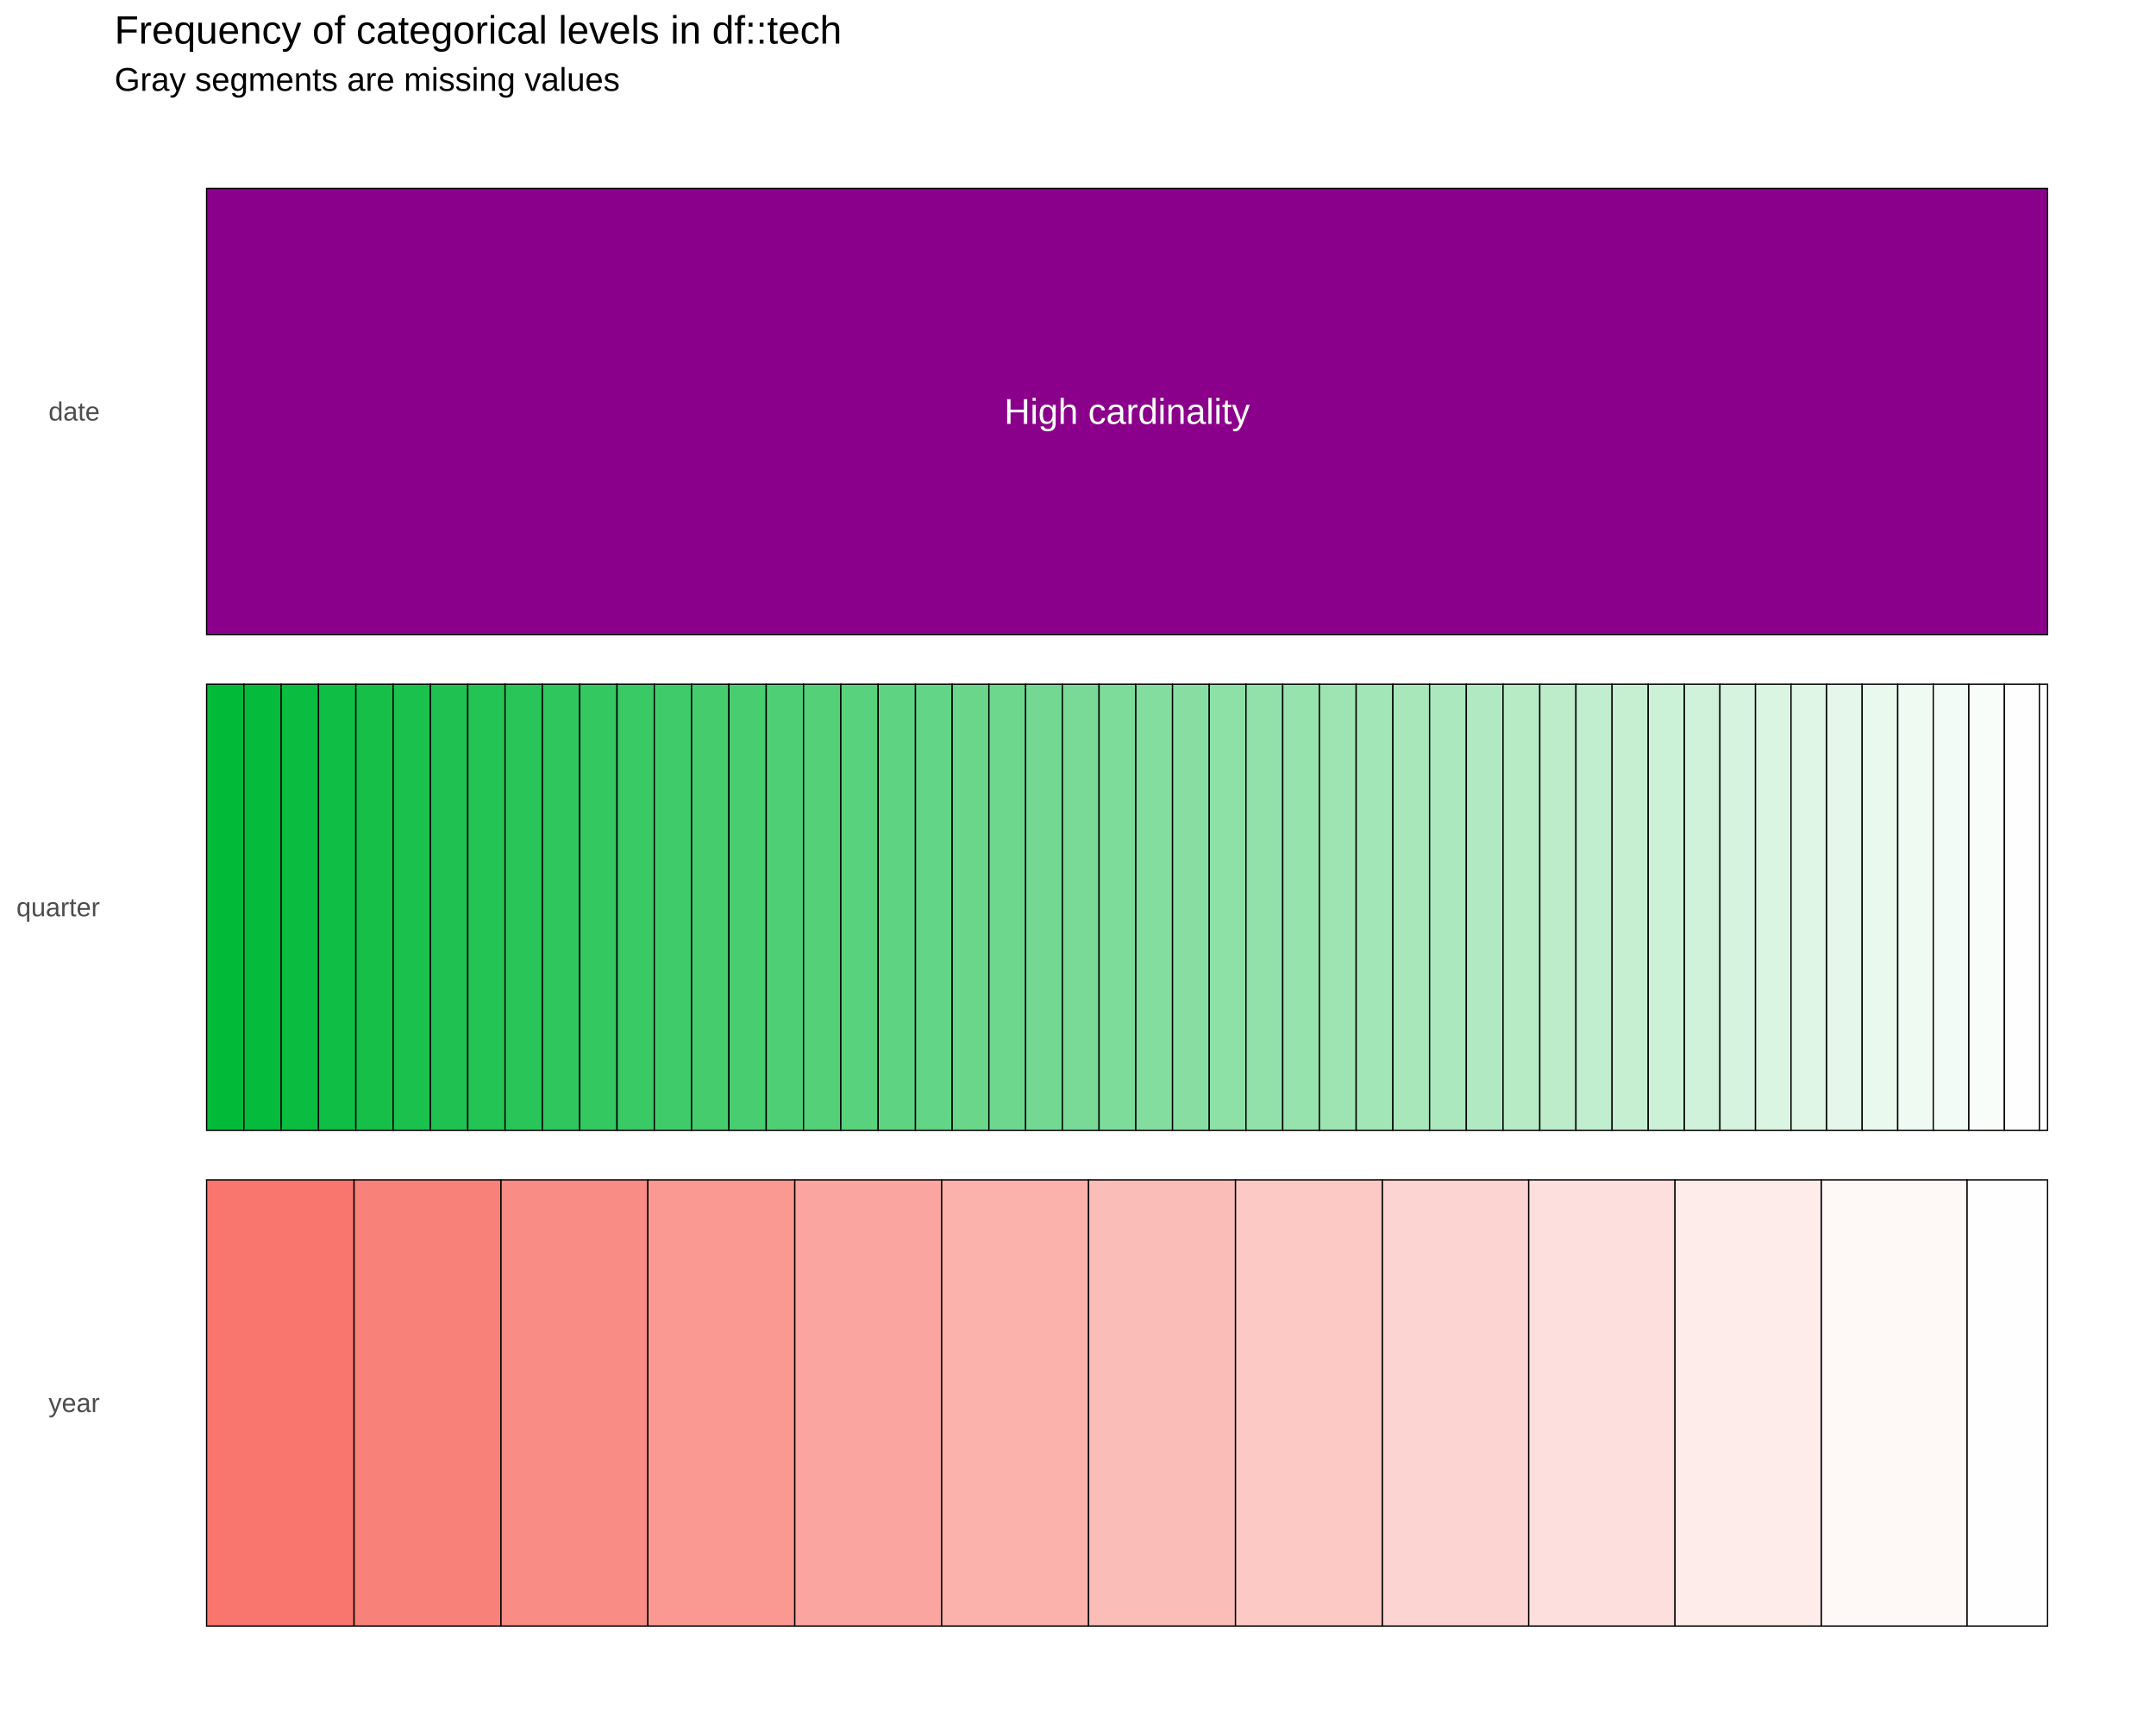
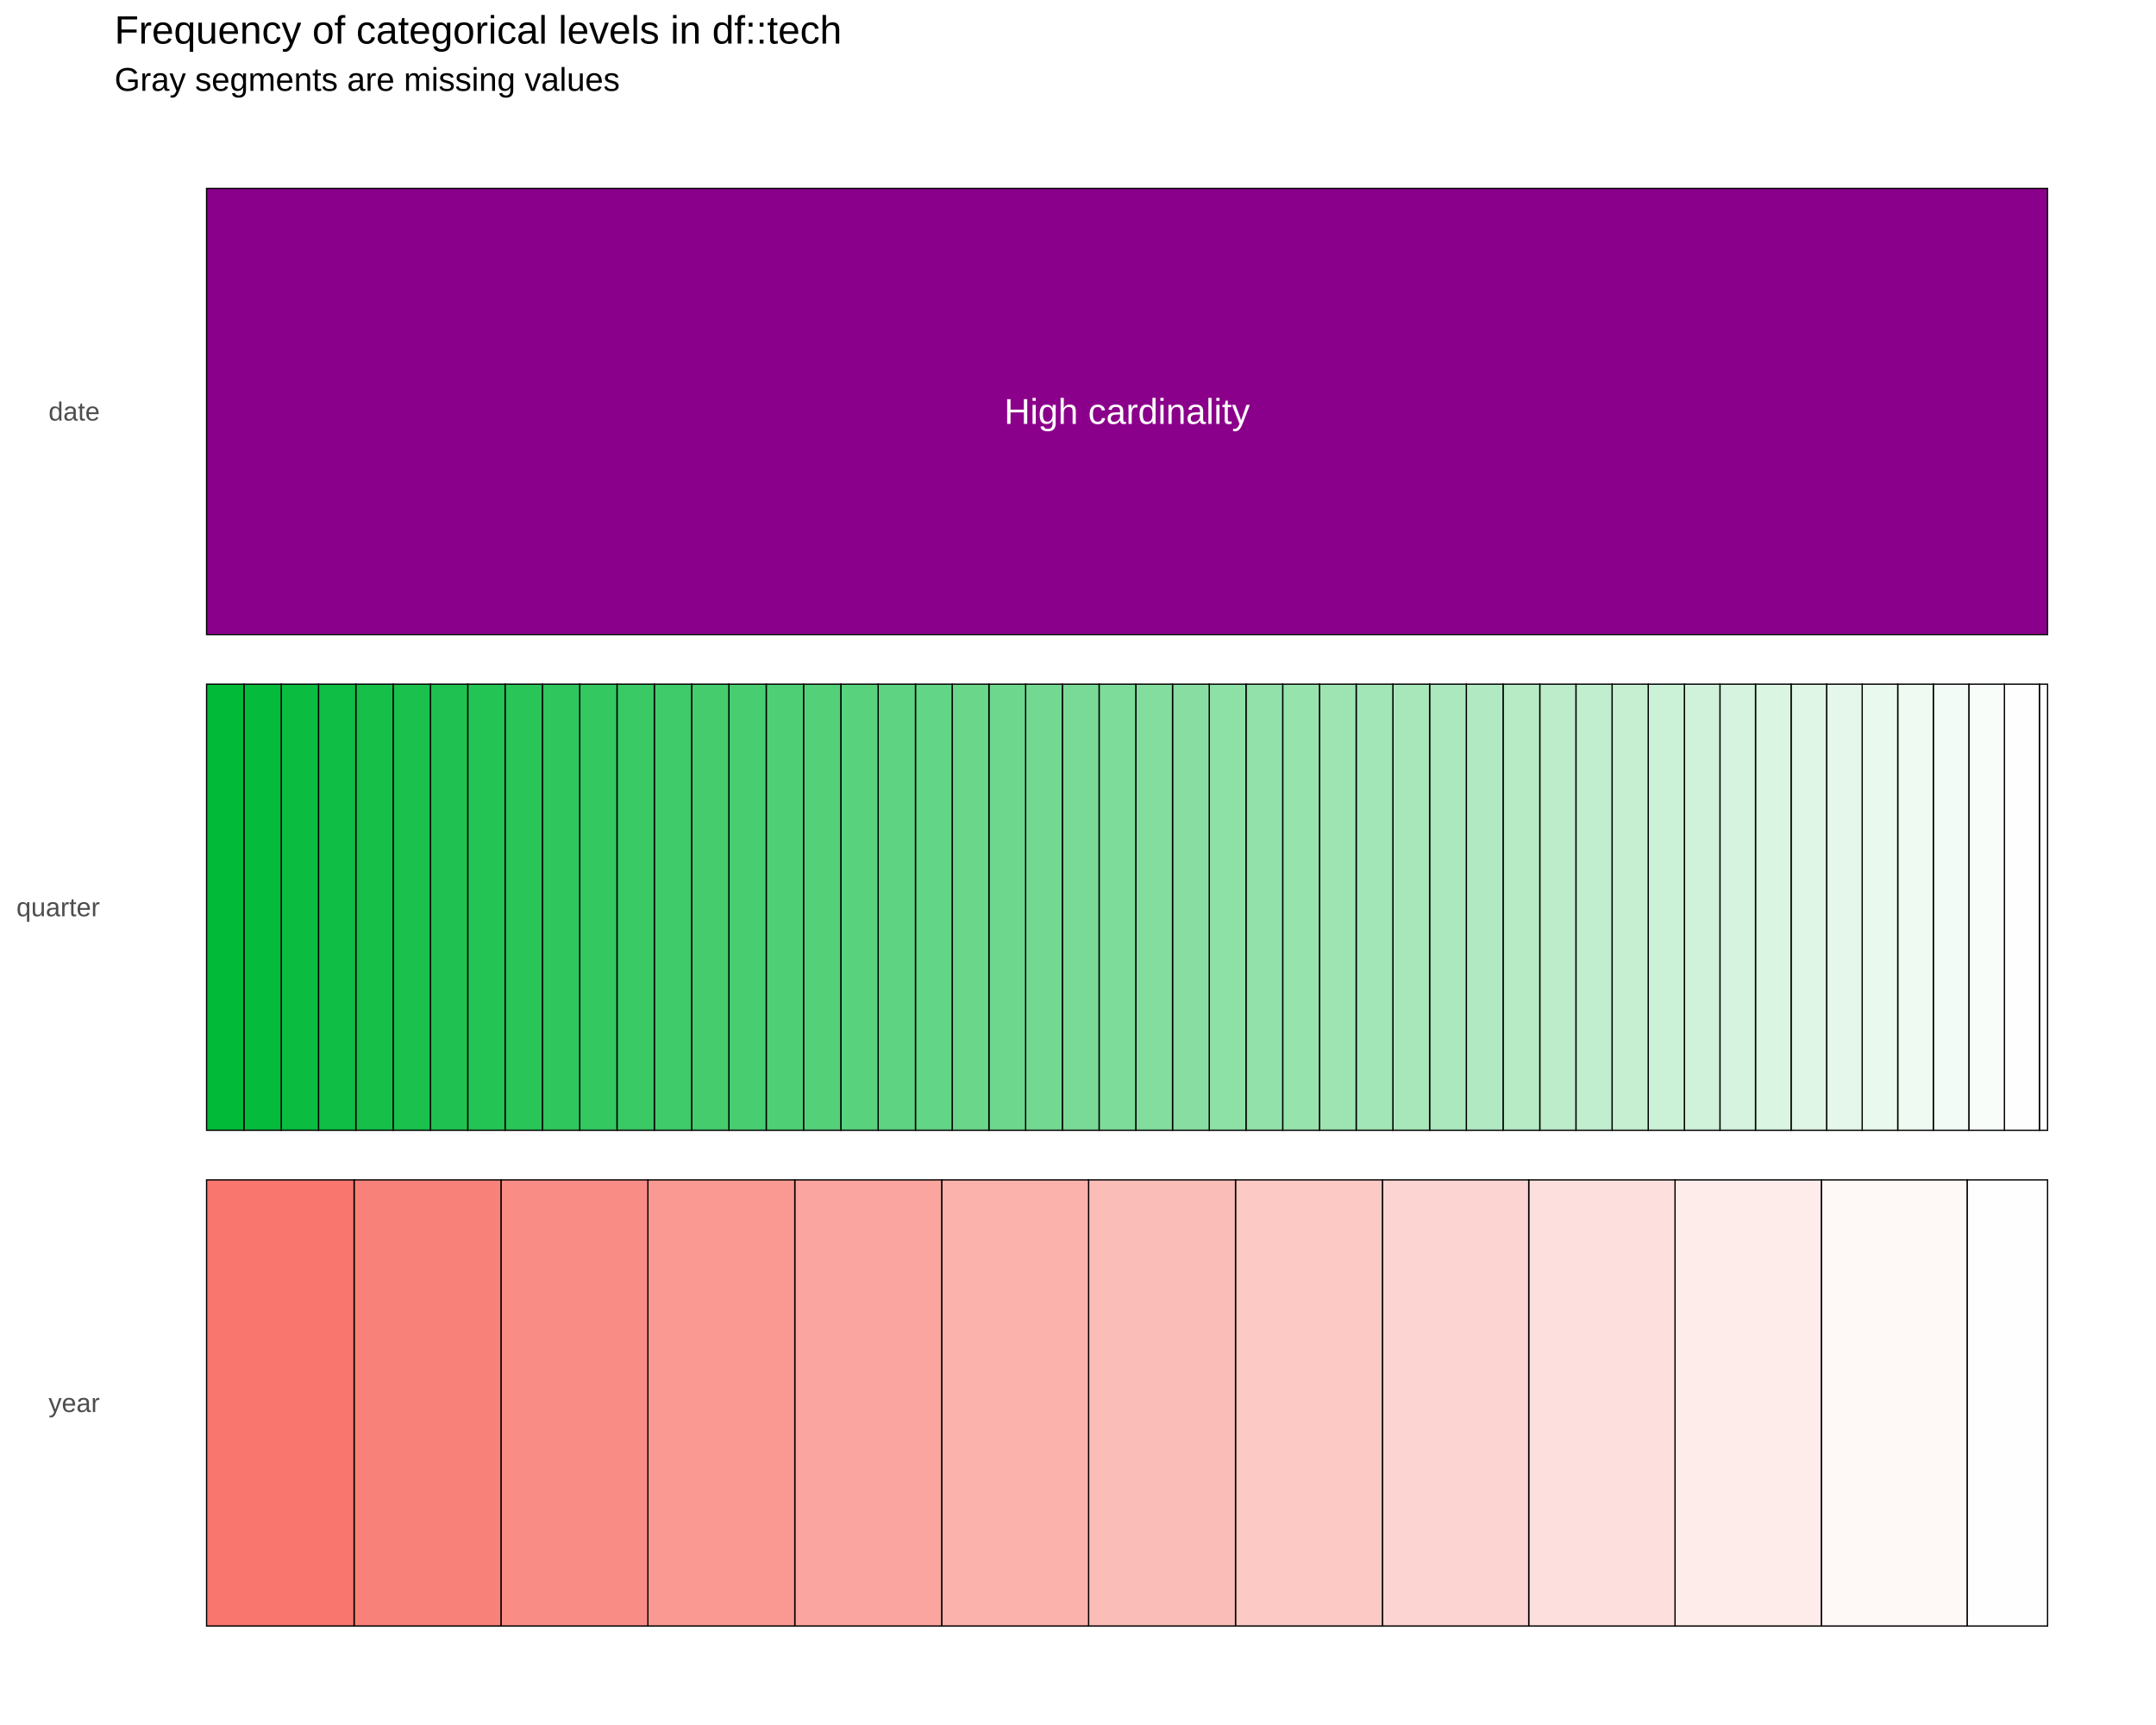
<svg xmlns="http://www.w3.org/2000/svg" viewBox="0 0 720.00 576.00">
  <defs>
    <style type="text/css">
    line, polyline, polygon, path, rect, circle {
      fill: none;
      stroke: #000000;
      stroke-linecap: round;
      stroke-linejoin: round;
      stroke-miterlimit: 10.00;
    }
  </style>
  </defs>
  <rect width="100%" height="100%" style="stroke: none; fill: #FFFFFF;" />
  <rect x="0.00" y="0.00" width="720.00" height="576.00" style="stroke-width: 1.07; stroke: #FFFFFF; fill: #FFFFFF;" />
  <defs>
    <clipPath id="cpMzguMjV8NzE0LjUyfDU2Ny43OHwzOC4wOQ==">
      <rect x="38.25" y="38.09" width="676.27" height="529.69" />
    </clipPath>
  </defs>
  <polyline points="145.84,567.78 145.84,38.09 " style="stroke-width: 0.53; stroke: #FFFFFF; stroke-linecap: butt;" clip-path="url(#cpMzguMjV8NzE0LjUyfDU2Ny43OHwzOC4wOQ==)" />
  <polyline points="299.54,567.78 299.54,38.09 " style="stroke-width: 0.53; stroke: #FFFFFF; stroke-linecap: butt;" clip-path="url(#cpMzguMjV8NzE0LjUyfDU2Ny43OHwzOC4wOQ==)" />
  <polyline points="453.24,567.78 453.24,38.09 " style="stroke-width: 0.53; stroke: #FFFFFF; stroke-linecap: butt;" clip-path="url(#cpMzguMjV8NzE0LjUyfDU2Ny43OHwzOC4wOQ==)" />
  <polyline points="606.93,567.78 606.93,38.09 " style="stroke-width: 0.53; stroke: #FFFFFF; stroke-linecap: butt;" clip-path="url(#cpMzguMjV8NzE0LjUyfDU2Ny43OHwzOC4wOQ==)" />
+   <rect x="683.78" y="393.98" width="0.00" height="148.97" style="stroke-width: 0.43; stroke-linecap: square; stroke-linejoin: miter; fill: #8B008B;" clip-path="url(#cpMzguMjV8NzE0LjUyfDU2Ny43OHwzOC4wOQ==)" />
+   <rect x="656.92" y="393.98" width="26.87" height="148.97" style="stroke-width: 0.43; stroke-linecap: square; stroke-linejoin: miter; fill: #FEFEFE;" clip-path="url(#cpMzguMjV8NzE0LjUyfDU2Ny43OHwzOC4wOQ==)" />
+   <rect x="608.25" y="393.98" width="48.67" height="148.97" style="stroke-width: 0.43; stroke-linecap: square; stroke-linejoin: miter; fill: #FEF8F7;" clip-path="url(#cpMzguMjV8NzE0LjUyfDU2Ny43OHwzOC4wOQ==)" />
+   <rect x="559.38" y="393.98" width="48.86" height="148.97" style="stroke-width: 0.43; stroke-linecap: square; stroke-linejoin: miter; fill: #FEECEB;" clip-path="url(#cpMzguMjV8NzE0LjUyfDU2Ny43OHwzOC4wOQ==)" />
+   <rect x="510.52" y="393.98" width="48.86" height="148.97" style="stroke-width: 0.43; stroke-linecap: square; stroke-linejoin: miter; fill: #FDE0DE;" clip-path="url(#cpMzguMjV8NzE0LjUyfDU2Ny43OHwzOC4wOQ==)" />
+   <rect x="461.66" y="393.98" width="48.86" height="148.97" style="stroke-width: 0.43; stroke-linecap: square; stroke-linejoin: miter; fill: #FCD4D2;" clip-path="url(#cpMzguMjV8NzE0LjUyfDU2Ny43OHwzOC4wOQ==)" />
+   <rect x="412.60" y="393.98" width="49.06" height="148.97" style="stroke-width: 0.43; stroke-linecap: square; stroke-linejoin: miter; fill: #FCC9C5;" clip-path="url(#cpMzguMjV8NzE0LjUyfDU2Ny43OHwzOC4wOQ==)" />
+   <rect x="363.54" y="393.98" width="49.06" height="148.97" style="stroke-width: 0.43; stroke-linecap: square; stroke-linejoin: miter; fill: #FBBDB8;" clip-path="url(#cpMzguMjV8NzE0LjUyfDU2Ny43OHwzOC4wOQ==)" />
+   <rect x="314.48" y="393.98" width="49.06" height="148.97" style="stroke-width: 0.43; stroke-linecap: square; stroke-linejoin: miter; fill: #FBB1AC;" clip-path="url(#cpMzguMjV8NzE0LjUyfDU2Ny43OHwzOC4wOQ==)" />
+   <rect x="265.42" y="393.98" width="49.06" height="148.97" style="stroke-width: 0.43; stroke-linecap: square; stroke-linejoin: miter; fill: #FAA59F;" clip-path="url(#cpMzguMjV8NzE0LjUyfDU2Ny43OHwzOC4wOQ==)" />
+   <rect x="216.36" y="393.98" width="49.06" height="148.97" style="stroke-width: 0.43; stroke-linecap: square; stroke-linejoin: miter; fill: #F99992;" clip-path="url(#cpMzguMjV8NzE0LjUyfDU2Ny43OHwzOC4wOQ==)" />
+   <rect x="167.31" y="393.98" width="49.06" height="148.97" style="stroke-width: 0.43; stroke-linecap: square; stroke-linejoin: miter; fill: #F98D86;" clip-path="url(#cpMzguMjV8NzE0LjUyfDU2Ny43OHwzOC4wOQ==)" />
+   <rect x="118.25" y="393.98" width="49.06" height="148.97" style="stroke-width: 0.43; stroke-linecap: square; stroke-linejoin: miter; fill: #F88179;" clip-path="url(#cpMzguMjV8NzE0LjUyfDU2Ny43OHwzOC4wOQ==)" />
  <rect x="68.99" y="393.98" width="49.25" height="148.97" style="stroke-width: 0.43; stroke-linecap: square; stroke-linejoin: miter; fill: #F8766D;" clip-path="url(#cpMzguMjV8NzE0LjUyfDU2Ny43OHwzOC4wOQ==)" />
-   <rect x="118.25" y="393.98" width="49.06" height="148.97" style="stroke-width: 0.43; stroke-linecap: square; stroke-linejoin: miter; fill: #F88179;" clip-path="url(#cpMzguMjV8NzE0LjUyfDU2Ny43OHwzOC4wOQ==)" />
-   <rect x="167.31" y="393.98" width="49.06" height="148.97" style="stroke-width: 0.43; stroke-linecap: square; stroke-linejoin: miter; fill: #F98D86;" clip-path="url(#cpMzguMjV8NzE0LjUyfDU2Ny43OHwzOC4wOQ==)" />
-   <rect x="216.36" y="393.98" width="49.06" height="148.97" style="stroke-width: 0.43; stroke-linecap: square; stroke-linejoin: miter; fill: #F99992;" clip-path="url(#cpMzguMjV8NzE0LjUyfDU2Ny43OHwzOC4wOQ==)" />
-   <rect x="265.42" y="393.98" width="49.06" height="148.97" style="stroke-width: 0.43; stroke-linecap: square; stroke-linejoin: miter; fill: #FAA59F;" clip-path="url(#cpMzguMjV8NzE0LjUyfDU2Ny43OHwzOC4wOQ==)" />
-   <rect x="314.48" y="393.98" width="49.06" height="148.97" style="stroke-width: 0.43; stroke-linecap: square; stroke-linejoin: miter; fill: #FBB1AC;" clip-path="url(#cpMzguMjV8NzE0LjUyfDU2Ny43OHwzOC4wOQ==)" />
-   <rect x="363.54" y="393.98" width="49.06" height="148.97" style="stroke-width: 0.43; stroke-linecap: square; stroke-linejoin: miter; fill: #FBBDB8;" clip-path="url(#cpMzguMjV8NzE0LjUyfDU2Ny43OHwzOC4wOQ==)" />
-   <rect x="412.60" y="393.98" width="49.06" height="148.97" style="stroke-width: 0.43; stroke-linecap: square; stroke-linejoin: miter; fill: #FCC9C5;" clip-path="url(#cpMzguMjV8NzE0LjUyfDU2Ny43OHwzOC4wOQ==)" />
-   <rect x="461.66" y="393.98" width="48.86" height="148.97" style="stroke-width: 0.43; stroke-linecap: square; stroke-linejoin: miter; fill: #FCD4D2;" clip-path="url(#cpMzguMjV8NzE0LjUyfDU2Ny43OHwzOC4wOQ==)" />
-   <rect x="510.52" y="393.98" width="48.86" height="148.97" style="stroke-width: 0.43; stroke-linecap: square; stroke-linejoin: miter; fill: #FDE0DE;" clip-path="url(#cpMzguMjV8NzE0LjUyfDU2Ny43OHwzOC4wOQ==)" />
-   <rect x="559.38" y="393.98" width="48.86" height="148.97" style="stroke-width: 0.43; stroke-linecap: square; stroke-linejoin: miter; fill: #FEECEB;" clip-path="url(#cpMzguMjV8NzE0LjUyfDU2Ny43OHwzOC4wOQ==)" />
-   <rect x="608.25" y="393.98" width="48.67" height="148.97" style="stroke-width: 0.43; stroke-linecap: square; stroke-linejoin: miter; fill: #FEF8F7;" clip-path="url(#cpMzguMjV8NzE0LjUyfDU2Ny43OHwzOC4wOQ==)" />
-   <rect x="656.92" y="393.98" width="26.87" height="148.97" style="stroke-width: 0.43; stroke-linecap: square; stroke-linejoin: miter; fill: #FEFEFE;" clip-path="url(#cpMzguMjV8NzE0LjUyfDU2Ny43OHwzOC4wOQ==)" />
-   <rect x="683.78" y="393.98" width="0.00" height="148.97" style="stroke-width: 0.43; stroke-linecap: square; stroke-linejoin: miter; fill: #8B008B;" clip-path="url(#cpMzguMjV8NzE0LjUyfDU2Ny43OHwzOC4wOQ==)" />
+   <rect x="683.78" y="228.45" width="0.00" height="148.97" style="stroke-width: 0.43; stroke-linecap: square; stroke-linejoin: miter; fill: #8B008B;" clip-path="url(#cpMzguMjV8NzE0LjUyfDU2Ny43OHwzOC4wOQ==)" />
+   <rect x="681.06" y="228.45" width="2.73" height="148.97" style="stroke-width: 0.43; stroke-linecap: square; stroke-linejoin: miter; fill: #FEFEFE;" clip-path="url(#cpMzguMjV8NzE0LjUyfDU2Ny43OHwzOC4wOQ==)" />
+   <rect x="669.38" y="228.45" width="11.68" height="148.97" style="stroke-width: 0.43; stroke-linecap: square; stroke-linejoin: miter; fill: #FDFEFD;" clip-path="url(#cpMzguMjV8NzE0LjUyfDU2Ny43OHwzOC4wOQ==)" />
+   <rect x="657.50" y="228.45" width="11.88" height="148.97" style="stroke-width: 0.43; stroke-linecap: square; stroke-linejoin: miter; fill: #F8FDFA;" clip-path="url(#cpMzguMjV8NzE0LjUyfDU2Ny43OHwzOC4wOQ==)" />
+   <rect x="645.62" y="228.45" width="11.88" height="148.97" style="stroke-width: 0.43; stroke-linecap: square; stroke-linejoin: miter; fill: #F3FBF6;" clip-path="url(#cpMzguMjV8NzE0LjUyfDU2Ny43OHwzOC4wOQ==)" />
+   <rect x="633.75" y="228.45" width="11.88" height="148.97" style="stroke-width: 0.43; stroke-linecap: square; stroke-linejoin: miter; fill: #EEFAF2;" clip-path="url(#cpMzguMjV8NzE0LjUyfDU2Ny43OHwzOC4wOQ==)" />
+   <rect x="621.87" y="228.45" width="11.88" height="148.97" style="stroke-width: 0.43; stroke-linecap: square; stroke-linejoin: miter; fill: #E9F9EE;" clip-path="url(#cpMzguMjV8NzE0LjUyfDU2Ny43OHwzOC4wOQ==)" />
+   <rect x="610.00" y="228.45" width="11.88" height="148.97" style="stroke-width: 0.43; stroke-linecap: square; stroke-linejoin: miter; fill: #E4F7EA;" clip-path="url(#cpMzguMjV8NzE0LjUyfDU2Ny43OHwzOC4wOQ==)" />
+   <rect x="598.12" y="228.45" width="11.88" height="148.97" style="stroke-width: 0.43; stroke-linecap: square; stroke-linejoin: miter; fill: #DFF6E6;" clip-path="url(#cpMzguMjV8NzE0LjUyfDU2Ny43OHwzOC4wOQ==)" />
+   <rect x="586.25" y="228.45" width="11.88" height="148.97" style="stroke-width: 0.43; stroke-linecap: square; stroke-linejoin: miter; fill: #DAF5E2;" clip-path="url(#cpMzguMjV8NzE0LjUyfDU2Ny43OHwzOC4wOQ==)" />
+   <rect x="574.37" y="228.45" width="11.88" height="148.97" style="stroke-width: 0.43; stroke-linecap: square; stroke-linejoin: miter; fill: #D5F3DE;" clip-path="url(#cpMzguMjV8NzE0LjUyfDU2Ny43OHwzOC4wOQ==)" />
+   <rect x="562.50" y="228.45" width="11.88" height="148.97" style="stroke-width: 0.43; stroke-linecap: square; stroke-linejoin: miter; fill: #D0F2DA;" clip-path="url(#cpMzguMjV8NzE0LjUyfDU2Ny43OHwzOC4wOQ==)" />
+   <rect x="550.43" y="228.45" width="12.07" height="148.97" style="stroke-width: 0.43; stroke-linecap: square; stroke-linejoin: miter; fill: #CBF1D6;" clip-path="url(#cpMzguMjV8NzE0LjUyfDU2Ny43OHwzOC4wOQ==)" />
+   <rect x="538.36" y="228.45" width="12.07" height="148.97" style="stroke-width: 0.43; stroke-linecap: square; stroke-linejoin: miter; fill: #C6EFD2;" clip-path="url(#cpMzguMjV8NzE0LjUyfDU2Ny43OHwzOC4wOQ==)" />
+   <rect x="526.29" y="228.45" width="12.07" height="148.97" style="stroke-width: 0.43; stroke-linecap: square; stroke-linejoin: miter; fill: #C1EECE;" clip-path="url(#cpMzguMjV8NzE0LjUyfDU2Ny43OHwzOC4wOQ==)" />
+   <rect x="514.22" y="228.45" width="12.07" height="148.97" style="stroke-width: 0.43; stroke-linecap: square; stroke-linejoin: miter; fill: #BCECCA;" clip-path="url(#cpMzguMjV8NzE0LjUyfDU2Ny43OHwzOC4wOQ==)" />
+   <rect x="501.95" y="228.45" width="12.26" height="148.97" style="stroke-width: 0.43; stroke-linecap: square; stroke-linejoin: miter; fill: #B7EBC6;" clip-path="url(#cpMzguMjV8NzE0LjUyfDU2Ny43OHwzOC4wOQ==)" />
+   <rect x="489.69" y="228.45" width="12.26" height="148.97" style="stroke-width: 0.43; stroke-linecap: square; stroke-linejoin: miter; fill: #B1EAC2;" clip-path="url(#cpMzguMjV8NzE0LjUyfDU2Ny43OHwzOC4wOQ==)" />
+   <rect x="477.42" y="228.45" width="12.26" height="148.97" style="stroke-width: 0.43; stroke-linecap: square; stroke-linejoin: miter; fill: #ACE8BE;" clip-path="url(#cpMzguMjV8NzE0LjUyfDU2Ny43OHwzOC4wOQ==)" />
+   <rect x="465.16" y="228.45" width="12.26" height="148.97" style="stroke-width: 0.43; stroke-linecap: square; stroke-linejoin: miter; fill: #A7E7BA;" clip-path="url(#cpMzguMjV8NzE0LjUyfDU2Ny43OHwzOC4wOQ==)" />
+   <rect x="452.90" y="228.45" width="12.26" height="148.97" style="stroke-width: 0.43; stroke-linecap: square; stroke-linejoin: miter; fill: #A2E5B6;" clip-path="url(#cpMzguMjV8NzE0LjUyfDU2Ny43OHwzOC4wOQ==)" />
+   <rect x="440.63" y="228.45" width="12.26" height="148.97" style="stroke-width: 0.43; stroke-linecap: square; stroke-linejoin: miter; fill: #9DE4B2;" clip-path="url(#cpMzguMjV8NzE0LjUyfDU2Ny43OHwzOC4wOQ==)" />
+   <rect x="428.37" y="228.45" width="12.26" height="148.97" style="stroke-width: 0.43; stroke-linecap: square; stroke-linejoin: miter; fill: #97E3AE;" clip-path="url(#cpMzguMjV8NzE0LjUyfDU2Ny43OHwzOC4wOQ==)" />
+   <rect x="416.10" y="228.45" width="12.26" height="148.97" style="stroke-width: 0.43; stroke-linecap: square; stroke-linejoin: miter; fill: #92E1AA;" clip-path="url(#cpMzguMjV8NzE0LjUyfDU2Ny43OHwzOC4wOQ==)" />
+   <rect x="403.84" y="228.45" width="12.26" height="148.97" style="stroke-width: 0.43; stroke-linecap: square; stroke-linejoin: miter; fill: #8DE0A6;" clip-path="url(#cpMzguMjV8NzE0LjUyfDU2Ny43OHwzOC4wOQ==)" />
+   <rect x="391.57" y="228.45" width="12.26" height="148.97" style="stroke-width: 0.43; stroke-linecap: square; stroke-linejoin: miter; fill: #88DEA2;" clip-path="url(#cpMzguMjV8NzE0LjUyfDU2Ny43OHwzOC4wOQ==)" />
+   <rect x="379.31" y="228.45" width="12.26" height="148.97" style="stroke-width: 0.43; stroke-linecap: square; stroke-linejoin: miter; fill: #83DD9E;" clip-path="url(#cpMzguMjV8NzE0LjUyfDU2Ny43OHwzOC4wOQ==)" />
+   <rect x="367.04" y="228.45" width="12.26" height="148.97" style="stroke-width: 0.43; stroke-linecap: square; stroke-linejoin: miter; fill: #7DDC9A;" clip-path="url(#cpMzguMjV8NzE0LjUyfDU2Ny43OHwzOC4wOQ==)" />
+   <rect x="354.78" y="228.45" width="12.26" height="148.97" style="stroke-width: 0.43; stroke-linecap: square; stroke-linejoin: miter; fill: #78DA96;" clip-path="url(#cpMzguMjV8NzE0LjUyfDU2Ny43OHwzOC4wOQ==)" />
+   <rect x="342.51" y="228.45" width="12.26" height="148.97" style="stroke-width: 0.43; stroke-linecap: square; stroke-linejoin: miter; fill: #73D992;" clip-path="url(#cpMzguMjV8NzE0LjUyfDU2Ny43OHwzOC4wOQ==)" />
+   <rect x="330.25" y="228.45" width="12.26" height="148.97" style="stroke-width: 0.43; stroke-linecap: square; stroke-linejoin: miter; fill: #6ED78E;" clip-path="url(#cpMzguMjV8NzE0LjUyfDU2Ny43OHwzOC4wOQ==)" />
+   <rect x="317.98" y="228.45" width="12.26" height="148.97" style="stroke-width: 0.43; stroke-linecap: square; stroke-linejoin: miter; fill: #69D68A;" clip-path="url(#cpMzguMjV8NzE0LjUyfDU2Ny43OHwzOC4wOQ==)" />
+   <rect x="305.72" y="228.45" width="12.26" height="148.97" style="stroke-width: 0.43; stroke-linecap: square; stroke-linejoin: miter; fill: #63D586;" clip-path="url(#cpMzguMjV8NzE0LjUyfDU2Ny43OHwzOC4wOQ==)" />
+   <rect x="293.26" y="228.45" width="12.46" height="148.97" style="stroke-width: 0.43; stroke-linecap: square; stroke-linejoin: miter; fill: #5ED382;" clip-path="url(#cpMzguMjV8NzE0LjUyfDU2Ny43OHwzOC4wOQ==)" />
+   <rect x="280.80" y="228.45" width="12.46" height="148.97" style="stroke-width: 0.43; stroke-linecap: square; stroke-linejoin: miter; fill: #59D27D;" clip-path="url(#cpMzguMjV8NzE0LjUyfDU2Ny43OHwzOC4wOQ==)" />
+   <rect x="268.34" y="228.45" width="12.46" height="148.97" style="stroke-width: 0.43; stroke-linecap: square; stroke-linejoin: miter; fill: #54D079;" clip-path="url(#cpMzguMjV8NzE0LjUyfDU2Ny43OHwzOC4wOQ==)" />
+   <rect x="255.88" y="228.45" width="12.46" height="148.97" style="stroke-width: 0.43; stroke-linecap: square; stroke-linejoin: miter; fill: #4FCF75;" clip-path="url(#cpMzguMjV8NzE0LjUyfDU2Ny43OHwzOC4wOQ==)" />
+   <rect x="243.42" y="228.45" width="12.46" height="148.97" style="stroke-width: 0.43; stroke-linecap: square; stroke-linejoin: miter; fill: #49CD71;" clip-path="url(#cpMzguMjV8NzE0LjUyfDU2Ny43OHwzOC4wOQ==)" />
+   <rect x="230.96" y="228.45" width="12.46" height="148.97" style="stroke-width: 0.43; stroke-linecap: square; stroke-linejoin: miter; fill: #44CC6D;" clip-path="url(#cpMzguMjV8NzE0LjUyfDU2Ny43OHwzOC4wOQ==)" />
+   <rect x="218.51" y="228.45" width="12.46" height="148.97" style="stroke-width: 0.43; stroke-linecap: square; stroke-linejoin: miter; fill: #3FCB69;" clip-path="url(#cpMzguMjV8NzE0LjUyfDU2Ny43OHwzOC4wOQ==)" />
+   <rect x="206.05" y="228.45" width="12.46" height="148.97" style="stroke-width: 0.43; stroke-linecap: square; stroke-linejoin: miter; fill: #39C965;" clip-path="url(#cpMzguMjV8NzE0LjUyfDU2Ny43OHwzOC4wOQ==)" />
+   <rect x="193.59" y="228.45" width="12.46" height="148.97" style="stroke-width: 0.43; stroke-linecap: square; stroke-linejoin: miter; fill: #34C861;" clip-path="url(#cpMzguMjV8NzE0LjUyfDU2Ny43OHwzOC4wOQ==)" />
+   <rect x="181.13" y="228.45" width="12.46" height="148.97" style="stroke-width: 0.43; stroke-linecap: square; stroke-linejoin: miter; fill: #2FC65D;" clip-path="url(#cpMzguMjV8NzE0LjUyfDU2Ny43OHwzOC4wOQ==)" />
+   <rect x="168.67" y="228.45" width="12.46" height="148.97" style="stroke-width: 0.43; stroke-linecap: square; stroke-linejoin: miter; fill: #2AC558;" clip-path="url(#cpMzguMjV8NzE0LjUyfDU2Ny43OHwzOC4wOQ==)" />
+   <rect x="156.21" y="228.45" width="12.46" height="148.97" style="stroke-width: 0.43; stroke-linecap: square; stroke-linejoin: miter; fill: #24C454;" clip-path="url(#cpMzguMjV8NzE0LjUyfDU2Ny43OHwzOC4wOQ==)" />
+   <rect x="143.75" y="228.45" width="12.46" height="148.97" style="stroke-width: 0.43; stroke-linecap: square; stroke-linejoin: miter; fill: #1FC250;" clip-path="url(#cpMzguMjV8NzE0LjUyfDU2Ny43OHwzOC4wOQ==)" />
+   <rect x="131.29" y="228.45" width="12.46" height="148.97" style="stroke-width: 0.43; stroke-linecap: square; stroke-linejoin: miter; fill: #1AC14C;" clip-path="url(#cpMzguMjV8NzE0LjUyfDU2Ny43OHwzOC4wOQ==)" />
+   <rect x="118.83" y="228.45" width="12.46" height="148.97" style="stroke-width: 0.43; stroke-linecap: square; stroke-linejoin: miter; fill: #15BF48;" clip-path="url(#cpMzguMjV8NzE0LjUyfDU2Ny43OHwzOC4wOQ==)" />
+   <rect x="106.37" y="228.45" width="12.46" height="148.97" style="stroke-width: 0.43; stroke-linecap: square; stroke-linejoin: miter; fill: #0FBE44;" clip-path="url(#cpMzguMjV8NzE0LjUyfDU2Ny43OHwzOC4wOQ==)" />
+   <rect x="93.91" y="228.45" width="12.46" height="148.97" style="stroke-width: 0.43; stroke-linecap: square; stroke-linejoin: miter; fill: #0ABC40;" clip-path="url(#cpMzguMjV8NzE0LjUyfDU2Ny43OHwzOC4wOQ==)" />
+   <rect x="81.45" y="228.45" width="12.46" height="148.97" style="stroke-width: 0.43; stroke-linecap: square; stroke-linejoin: miter; fill: #05BB3C;" clip-path="url(#cpMzguMjV8NzE0LjUyfDU2Ny43OHwzOC4wOQ==)" />
  <rect x="68.99" y="228.45" width="12.46" height="148.97" style="stroke-width: 0.43; stroke-linecap: square; stroke-linejoin: miter; fill: #00BA38;" clip-path="url(#cpMzguMjV8NzE0LjUyfDU2Ny43OHwzOC4wOQ==)" />
-   <rect x="81.45" y="228.45" width="12.46" height="148.97" style="stroke-width: 0.43; stroke-linecap: square; stroke-linejoin: miter; fill: #05BB3C;" clip-path="url(#cpMzguMjV8NzE0LjUyfDU2Ny43OHwzOC4wOQ==)" />
-   <rect x="93.91" y="228.45" width="12.46" height="148.97" style="stroke-width: 0.43; stroke-linecap: square; stroke-linejoin: miter; fill: #0ABC40;" clip-path="url(#cpMzguMjV8NzE0LjUyfDU2Ny43OHwzOC4wOQ==)" />
-   <rect x="106.37" y="228.45" width="12.46" height="148.97" style="stroke-width: 0.43; stroke-linecap: square; stroke-linejoin: miter; fill: #0FBE44;" clip-path="url(#cpMzguMjV8NzE0LjUyfDU2Ny43OHwzOC4wOQ==)" />
-   <rect x="118.83" y="228.45" width="12.46" height="148.97" style="stroke-width: 0.43; stroke-linecap: square; stroke-linejoin: miter; fill: #15BF48;" clip-path="url(#cpMzguMjV8NzE0LjUyfDU2Ny43OHwzOC4wOQ==)" />
-   <rect x="131.29" y="228.45" width="12.46" height="148.97" style="stroke-width: 0.43; stroke-linecap: square; stroke-linejoin: miter; fill: #1AC14C;" clip-path="url(#cpMzguMjV8NzE0LjUyfDU2Ny43OHwzOC4wOQ==)" />
-   <rect x="143.75" y="228.45" width="12.46" height="148.97" style="stroke-width: 0.43; stroke-linecap: square; stroke-linejoin: miter; fill: #1FC250;" clip-path="url(#cpMzguMjV8NzE0LjUyfDU2Ny43OHwzOC4wOQ==)" />
-   <rect x="156.21" y="228.45" width="12.46" height="148.97" style="stroke-width: 0.43; stroke-linecap: square; stroke-linejoin: miter; fill: #24C454;" clip-path="url(#cpMzguMjV8NzE0LjUyfDU2Ny43OHwzOC4wOQ==)" />
-   <rect x="168.67" y="228.45" width="12.46" height="148.97" style="stroke-width: 0.43; stroke-linecap: square; stroke-linejoin: miter; fill: #2AC558;" clip-path="url(#cpMzguMjV8NzE0LjUyfDU2Ny43OHwzOC4wOQ==)" />
-   <rect x="181.13" y="228.45" width="12.46" height="148.97" style="stroke-width: 0.43; stroke-linecap: square; stroke-linejoin: miter; fill: #2FC65D;" clip-path="url(#cpMzguMjV8NzE0LjUyfDU2Ny43OHwzOC4wOQ==)" />
-   <rect x="193.59" y="228.45" width="12.46" height="148.97" style="stroke-width: 0.43; stroke-linecap: square; stroke-linejoin: miter; fill: #34C861;" clip-path="url(#cpMzguMjV8NzE0LjUyfDU2Ny43OHwzOC4wOQ==)" />
-   <rect x="206.05" y="228.45" width="12.46" height="148.97" style="stroke-width: 0.43; stroke-linecap: square; stroke-linejoin: miter; fill: #39C965;" clip-path="url(#cpMzguMjV8NzE0LjUyfDU2Ny43OHwzOC4wOQ==)" />
-   <rect x="218.51" y="228.45" width="12.46" height="148.97" style="stroke-width: 0.43; stroke-linecap: square; stroke-linejoin: miter; fill: #3FCB69;" clip-path="url(#cpMzguMjV8NzE0LjUyfDU2Ny43OHwzOC4wOQ==)" />
-   <rect x="230.96" y="228.45" width="12.46" height="148.97" style="stroke-width: 0.43; stroke-linecap: square; stroke-linejoin: miter; fill: #44CC6D;" clip-path="url(#cpMzguMjV8NzE0LjUyfDU2Ny43OHwzOC4wOQ==)" />
-   <rect x="243.42" y="228.45" width="12.46" height="148.97" style="stroke-width: 0.43; stroke-linecap: square; stroke-linejoin: miter; fill: #49CD71;" clip-path="url(#cpMzguMjV8NzE0LjUyfDU2Ny43OHwzOC4wOQ==)" />
-   <rect x="255.88" y="228.45" width="12.46" height="148.97" style="stroke-width: 0.43; stroke-linecap: square; stroke-linejoin: miter; fill: #4FCF75;" clip-path="url(#cpMzguMjV8NzE0LjUyfDU2Ny43OHwzOC4wOQ==)" />
-   <rect x="268.34" y="228.45" width="12.46" height="148.97" style="stroke-width: 0.43; stroke-linecap: square; stroke-linejoin: miter; fill: #54D079;" clip-path="url(#cpMzguMjV8NzE0LjUyfDU2Ny43OHwzOC4wOQ==)" />
-   <rect x="280.80" y="228.45" width="12.46" height="148.97" style="stroke-width: 0.43; stroke-linecap: square; stroke-linejoin: miter; fill: #59D27D;" clip-path="url(#cpMzguMjV8NzE0LjUyfDU2Ny43OHwzOC4wOQ==)" />
-   <rect x="293.26" y="228.45" width="12.46" height="148.97" style="stroke-width: 0.43; stroke-linecap: square; stroke-linejoin: miter; fill: #5ED382;" clip-path="url(#cpMzguMjV8NzE0LjUyfDU2Ny43OHwzOC4wOQ==)" />
-   <rect x="305.72" y="228.45" width="12.26" height="148.97" style="stroke-width: 0.43; stroke-linecap: square; stroke-linejoin: miter; fill: #63D586;" clip-path="url(#cpMzguMjV8NzE0LjUyfDU2Ny43OHwzOC4wOQ==)" />
-   <rect x="317.98" y="228.45" width="12.26" height="148.97" style="stroke-width: 0.43; stroke-linecap: square; stroke-linejoin: miter; fill: #69D68A;" clip-path="url(#cpMzguMjV8NzE0LjUyfDU2Ny43OHwzOC4wOQ==)" />
-   <rect x="330.25" y="228.45" width="12.26" height="148.97" style="stroke-width: 0.43; stroke-linecap: square; stroke-linejoin: miter; fill: #6ED78E;" clip-path="url(#cpMzguMjV8NzE0LjUyfDU2Ny43OHwzOC4wOQ==)" />
-   <rect x="342.51" y="228.45" width="12.26" height="148.97" style="stroke-width: 0.43; stroke-linecap: square; stroke-linejoin: miter; fill: #73D992;" clip-path="url(#cpMzguMjV8NzE0LjUyfDU2Ny43OHwzOC4wOQ==)" />
-   <rect x="354.78" y="228.45" width="12.26" height="148.97" style="stroke-width: 0.43; stroke-linecap: square; stroke-linejoin: miter; fill: #78DA96;" clip-path="url(#cpMzguMjV8NzE0LjUyfDU2Ny43OHwzOC4wOQ==)" />
-   <rect x="367.04" y="228.45" width="12.26" height="148.97" style="stroke-width: 0.43; stroke-linecap: square; stroke-linejoin: miter; fill: #7DDC9A;" clip-path="url(#cpMzguMjV8NzE0LjUyfDU2Ny43OHwzOC4wOQ==)" />
-   <rect x="379.31" y="228.45" width="12.26" height="148.97" style="stroke-width: 0.43; stroke-linecap: square; stroke-linejoin: miter; fill: #83DD9E;" clip-path="url(#cpMzguMjV8NzE0LjUyfDU2Ny43OHwzOC4wOQ==)" />
-   <rect x="391.57" y="228.45" width="12.26" height="148.97" style="stroke-width: 0.43; stroke-linecap: square; stroke-linejoin: miter; fill: #88DEA2;" clip-path="url(#cpMzguMjV8NzE0LjUyfDU2Ny43OHwzOC4wOQ==)" />
-   <rect x="403.84" y="228.45" width="12.26" height="148.97" style="stroke-width: 0.43; stroke-linecap: square; stroke-linejoin: miter; fill: #8DE0A6;" clip-path="url(#cpMzguMjV8NzE0LjUyfDU2Ny43OHwzOC4wOQ==)" />
-   <rect x="416.10" y="228.45" width="12.26" height="148.97" style="stroke-width: 0.43; stroke-linecap: square; stroke-linejoin: miter; fill: #92E1AA;" clip-path="url(#cpMzguMjV8NzE0LjUyfDU2Ny43OHwzOC4wOQ==)" />
-   <rect x="428.37" y="228.45" width="12.26" height="148.97" style="stroke-width: 0.43; stroke-linecap: square; stroke-linejoin: miter; fill: #97E3AE;" clip-path="url(#cpMzguMjV8NzE0LjUyfDU2Ny43OHwzOC4wOQ==)" />
-   <rect x="440.63" y="228.45" width="12.26" height="148.97" style="stroke-width: 0.43; stroke-linecap: square; stroke-linejoin: miter; fill: #9DE4B2;" clip-path="url(#cpMzguMjV8NzE0LjUyfDU2Ny43OHwzOC4wOQ==)" />
-   <rect x="452.90" y="228.45" width="12.26" height="148.97" style="stroke-width: 0.43; stroke-linecap: square; stroke-linejoin: miter; fill: #A2E5B6;" clip-path="url(#cpMzguMjV8NzE0LjUyfDU2Ny43OHwzOC4wOQ==)" />
-   <rect x="465.16" y="228.45" width="12.26" height="148.97" style="stroke-width: 0.43; stroke-linecap: square; stroke-linejoin: miter; fill: #A7E7BA;" clip-path="url(#cpMzguMjV8NzE0LjUyfDU2Ny43OHwzOC4wOQ==)" />
-   <rect x="477.42" y="228.45" width="12.26" height="148.97" style="stroke-width: 0.43; stroke-linecap: square; stroke-linejoin: miter; fill: #ACE8BE;" clip-path="url(#cpMzguMjV8NzE0LjUyfDU2Ny43OHwzOC4wOQ==)" />
-   <rect x="489.69" y="228.45" width="12.26" height="148.97" style="stroke-width: 0.43; stroke-linecap: square; stroke-linejoin: miter; fill: #B1EAC2;" clip-path="url(#cpMzguMjV8NzE0LjUyfDU2Ny43OHwzOC4wOQ==)" />
-   <rect x="501.95" y="228.45" width="12.26" height="148.97" style="stroke-width: 0.43; stroke-linecap: square; stroke-linejoin: miter; fill: #B7EBC6;" clip-path="url(#cpMzguMjV8NzE0LjUyfDU2Ny43OHwzOC4wOQ==)" />
-   <rect x="514.22" y="228.45" width="12.07" height="148.97" style="stroke-width: 0.43; stroke-linecap: square; stroke-linejoin: miter; fill: #BCECCA;" clip-path="url(#cpMzguMjV8NzE0LjUyfDU2Ny43OHwzOC4wOQ==)" />
-   <rect x="526.29" y="228.45" width="12.07" height="148.97" style="stroke-width: 0.43; stroke-linecap: square; stroke-linejoin: miter; fill: #C1EECE;" clip-path="url(#cpMzguMjV8NzE0LjUyfDU2Ny43OHwzOC4wOQ==)" />
-   <rect x="538.36" y="228.45" width="12.07" height="148.97" style="stroke-width: 0.43; stroke-linecap: square; stroke-linejoin: miter; fill: #C6EFD2;" clip-path="url(#cpMzguMjV8NzE0LjUyfDU2Ny43OHwzOC4wOQ==)" />
-   <rect x="550.43" y="228.45" width="12.07" height="148.97" style="stroke-width: 0.43; stroke-linecap: square; stroke-linejoin: miter; fill: #CBF1D6;" clip-path="url(#cpMzguMjV8NzE0LjUyfDU2Ny43OHwzOC4wOQ==)" />
-   <rect x="562.50" y="228.45" width="11.88" height="148.97" style="stroke-width: 0.43; stroke-linecap: square; stroke-linejoin: miter; fill: #D0F2DA;" clip-path="url(#cpMzguMjV8NzE0LjUyfDU2Ny43OHwzOC4wOQ==)" />
-   <rect x="574.37" y="228.45" width="11.88" height="148.97" style="stroke-width: 0.43; stroke-linecap: square; stroke-linejoin: miter; fill: #D5F3DE;" clip-path="url(#cpMzguMjV8NzE0LjUyfDU2Ny43OHwzOC4wOQ==)" />
-   <rect x="586.25" y="228.45" width="11.88" height="148.97" style="stroke-width: 0.43; stroke-linecap: square; stroke-linejoin: miter; fill: #DAF5E2;" clip-path="url(#cpMzguMjV8NzE0LjUyfDU2Ny43OHwzOC4wOQ==)" />
-   <rect x="598.12" y="228.45" width="11.88" height="148.97" style="stroke-width: 0.43; stroke-linecap: square; stroke-linejoin: miter; fill: #DFF6E6;" clip-path="url(#cpMzguMjV8NzE0LjUyfDU2Ny43OHwzOC4wOQ==)" />
-   <rect x="610.00" y="228.45" width="11.88" height="148.97" style="stroke-width: 0.43; stroke-linecap: square; stroke-linejoin: miter; fill: #E4F7EA;" clip-path="url(#cpMzguMjV8NzE0LjUyfDU2Ny43OHwzOC4wOQ==)" />
-   <rect x="621.87" y="228.45" width="11.88" height="148.97" style="stroke-width: 0.43; stroke-linecap: square; stroke-linejoin: miter; fill: #E9F9EE;" clip-path="url(#cpMzguMjV8NzE0LjUyfDU2Ny43OHwzOC4wOQ==)" />
-   <rect x="633.75" y="228.45" width="11.88" height="148.97" style="stroke-width: 0.43; stroke-linecap: square; stroke-linejoin: miter; fill: #EEFAF2;" clip-path="url(#cpMzguMjV8NzE0LjUyfDU2Ny43OHwzOC4wOQ==)" />
-   <rect x="645.62" y="228.45" width="11.88" height="148.97" style="stroke-width: 0.43; stroke-linecap: square; stroke-linejoin: miter; fill: #F3FBF6;" clip-path="url(#cpMzguMjV8NzE0LjUyfDU2Ny43OHwzOC4wOQ==)" />
-   <rect x="657.50" y="228.45" width="11.88" height="148.97" style="stroke-width: 0.43; stroke-linecap: square; stroke-linejoin: miter; fill: #F8FDFA;" clip-path="url(#cpMzguMjV8NzE0LjUyfDU2Ny43OHwzOC4wOQ==)" />
-   <rect x="669.38" y="228.45" width="11.68" height="148.97" style="stroke-width: 0.43; stroke-linecap: square; stroke-linejoin: miter; fill: #FDFEFD;" clip-path="url(#cpMzguMjV8NzE0LjUyfDU2Ny43OHwzOC4wOQ==)" />
-   <rect x="681.06" y="228.45" width="2.73" height="148.97" style="stroke-width: 0.43; stroke-linecap: square; stroke-linejoin: miter; fill: #FEFEFE;" clip-path="url(#cpMzguMjV8NzE0LjUyfDU2Ny43OHwzOC4wOQ==)" />
-   <rect x="683.78" y="228.45" width="0.00" height="148.97" style="stroke-width: 0.43; stroke-linecap: square; stroke-linejoin: miter; fill: #8B008B;" clip-path="url(#cpMzguMjV8NzE0LjUyfDU2Ny43OHwzOC4wOQ==)" />
  <rect x="68.99" y="62.92" width="614.79" height="148.97" style="stroke-width: 0.43; stroke-linecap: square; stroke-linejoin: miter; fill: #8B008B;" clip-path="url(#cpMzguMjV8NzE0LjUyfDU2Ny43OHwzOC4wOQ==)" />
  <g clip-path="url(#cpMzguMjV8NzE0LjUyfDU2Ny43OHwzOC4wOQ==)">
    <text x="335.36" y="141.54" style="font-size: 12.00px; fill: #FFFFFF; font-family: Liberation Sans;" textLength="82.05px" lengthAdjust="spacingAndGlyphs">High cardinality</text>
  </g>
  <defs>
    <clipPath id="cpMC4wMHw3MjAuMDB8NTc2LjAwfDAuMDA=">
      <rect x="0.00" y="0.00" width="720.00" height="576.00" />
    </clipPath>
  </defs>
  <g clip-path="url(#cpMC4wMHw3MjAuMDB8NTc2LjAwfDAuMDA=)">
    <text x="16.21" y="471.49" style="font-size: 8.80px; fill: #4D4D4D; font-family: Liberation Sans;" textLength="17.11px" lengthAdjust="spacingAndGlyphs">year</text>
  </g>
  <g clip-path="url(#cpMC4wMHw3MjAuMDB8NTc2LjAwfDAuMDA=)">
    <text x="5.48" y="305.96" style="font-size: 8.80px; fill: #4D4D4D; font-family: Liberation Sans;" textLength="27.84px" lengthAdjust="spacingAndGlyphs">quarter</text>
  </g>
  <g clip-path="url(#cpMC4wMHw3MjAuMDB8NTc2LjAwfDAuMDA=)">
    <text x="16.21" y="140.43" style="font-size: 8.80px; fill: #4D4D4D; font-family: Liberation Sans;" textLength="17.11px" lengthAdjust="spacingAndGlyphs">date</text>
  </g>
  <g clip-path="url(#cpMC4wMHw3MjAuMDB8NTc2LjAwfDAuMDA=)">
    <text x="38.25" y="30.33" style="font-size: 11.00px; font-family: Liberation Sans;" textLength="168.81px" lengthAdjust="spacingAndGlyphs">Gray segments are missing values</text>
  </g>
  <g clip-path="url(#cpMC4wMHw3MjAuMDB8NTc2LjAwfDAuMDA=)">
    <text x="38.25" y="14.56" style="font-size: 13.20px; font-family: Liberation Sans;" textLength="242.48px" lengthAdjust="spacingAndGlyphs">Frequency of categorical levels in df::tech</text>
  </g>
</svg>
